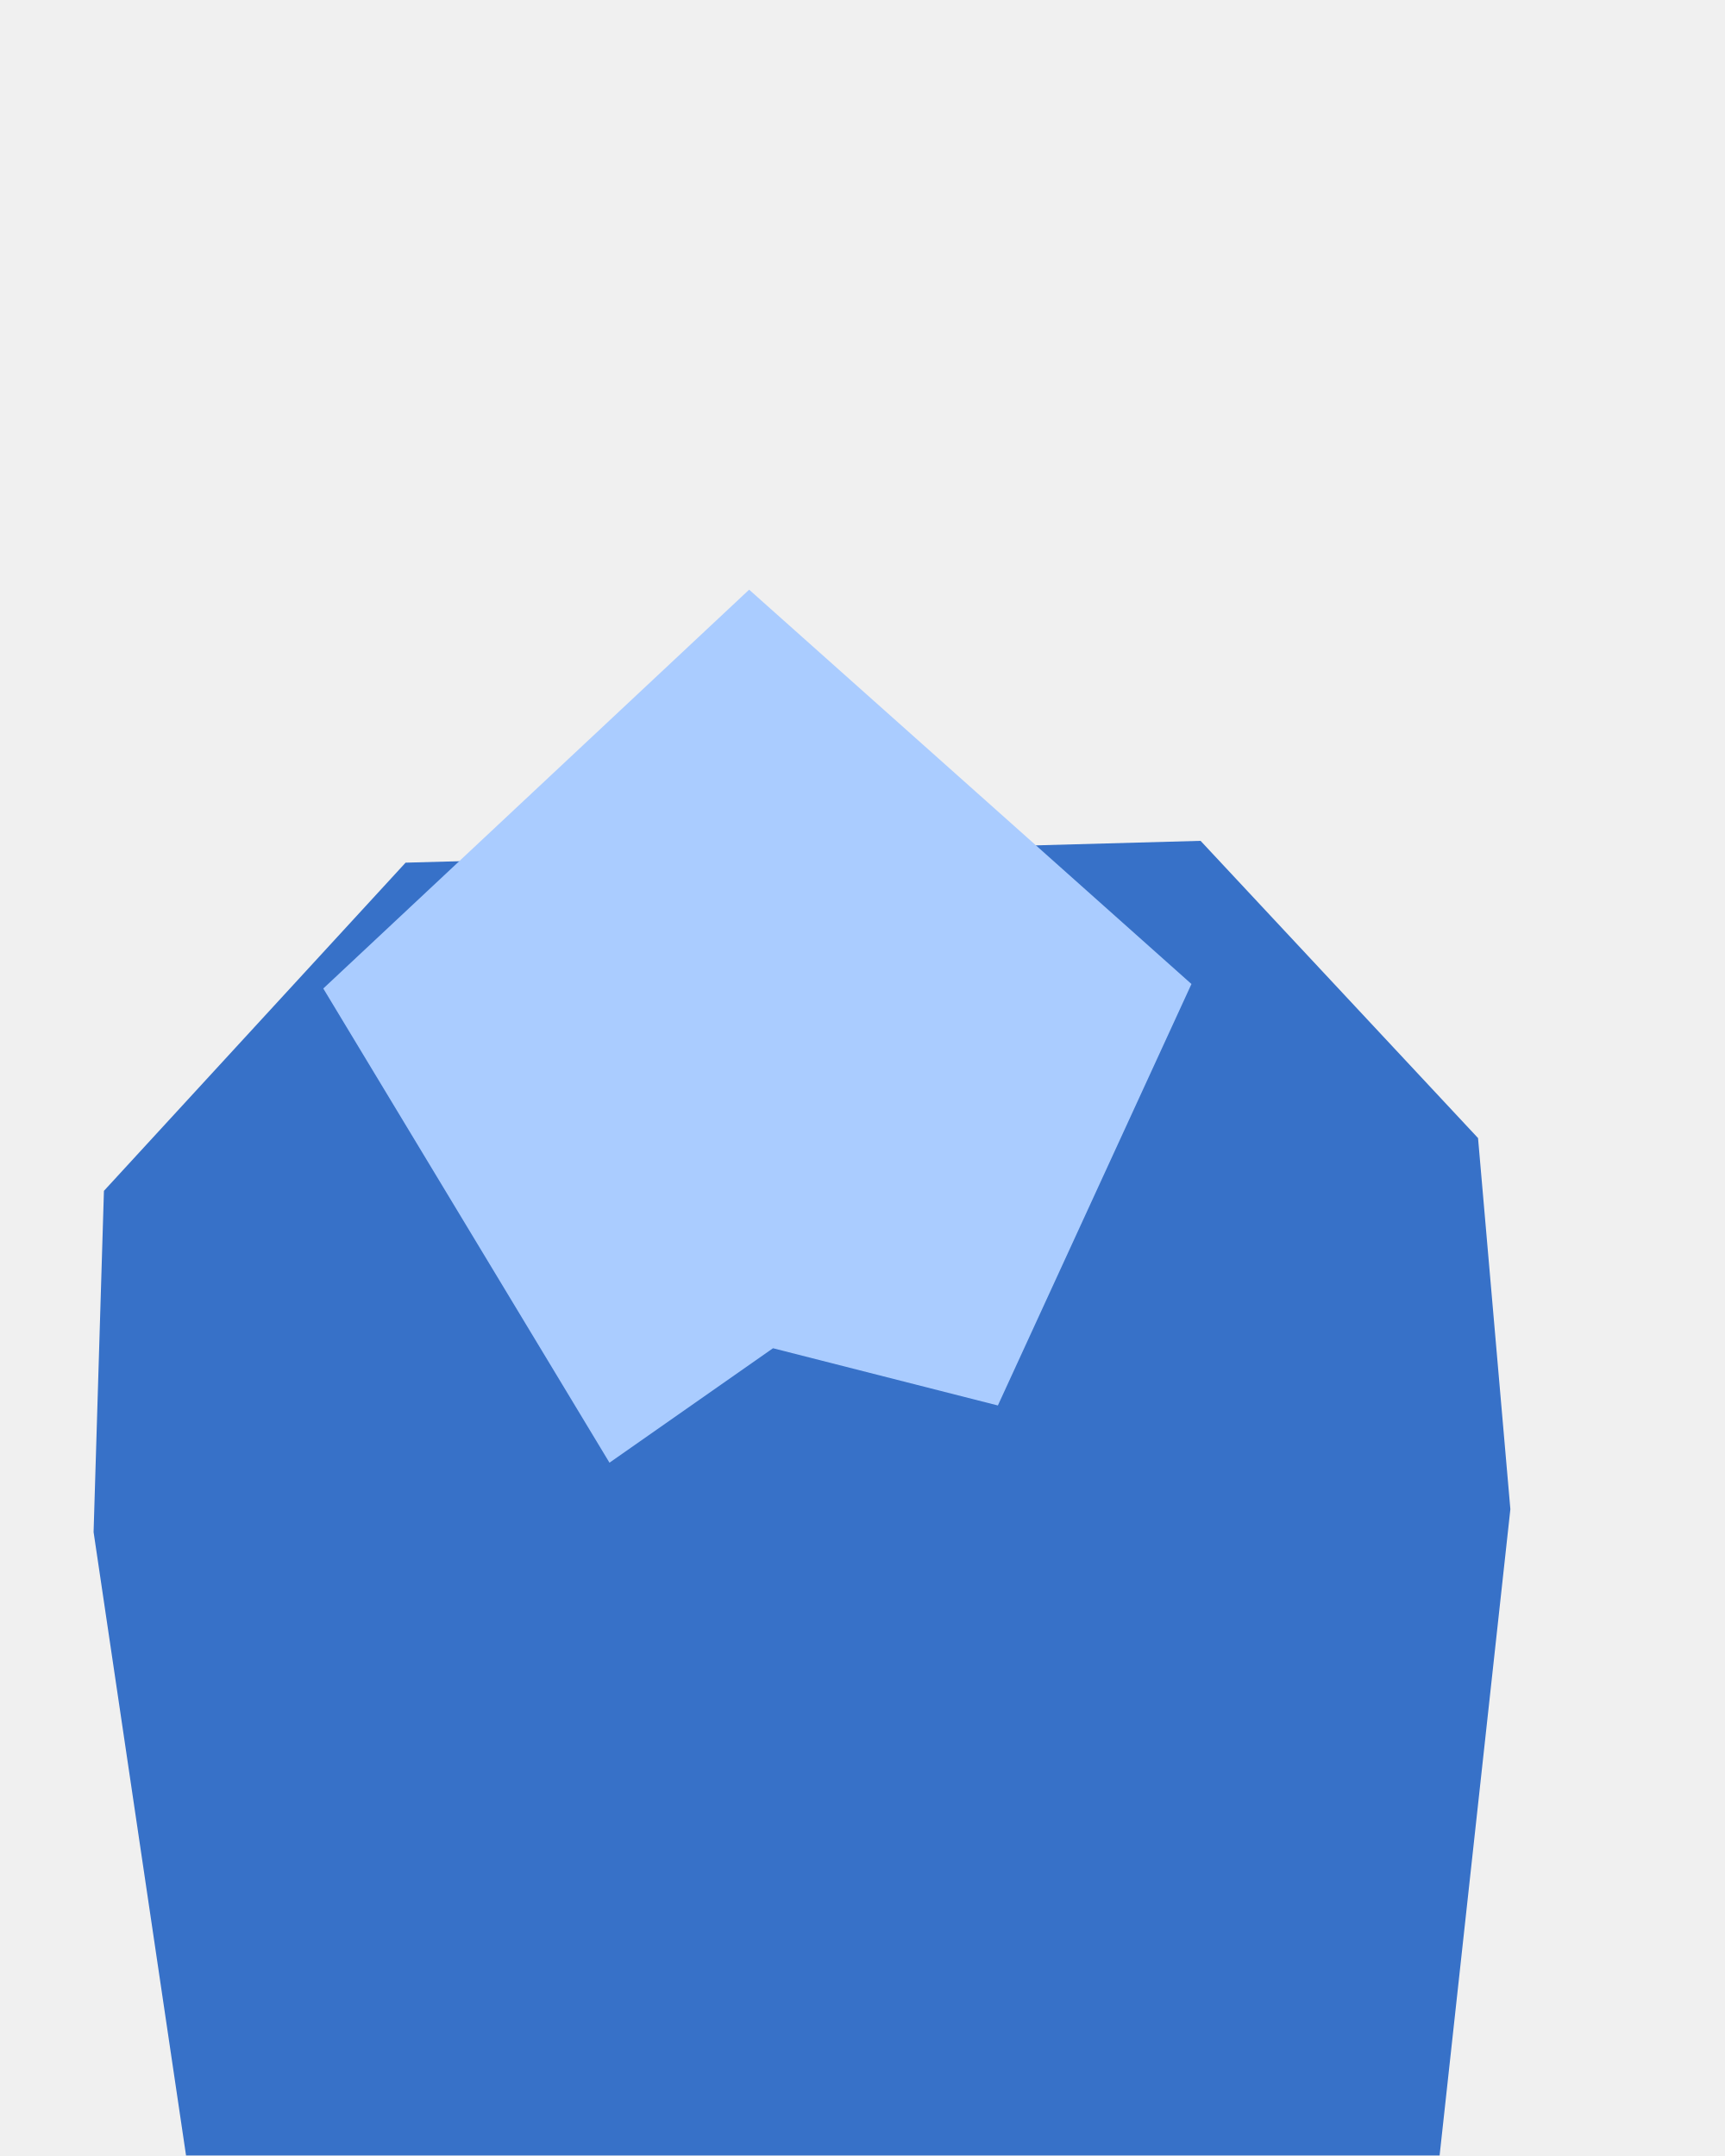
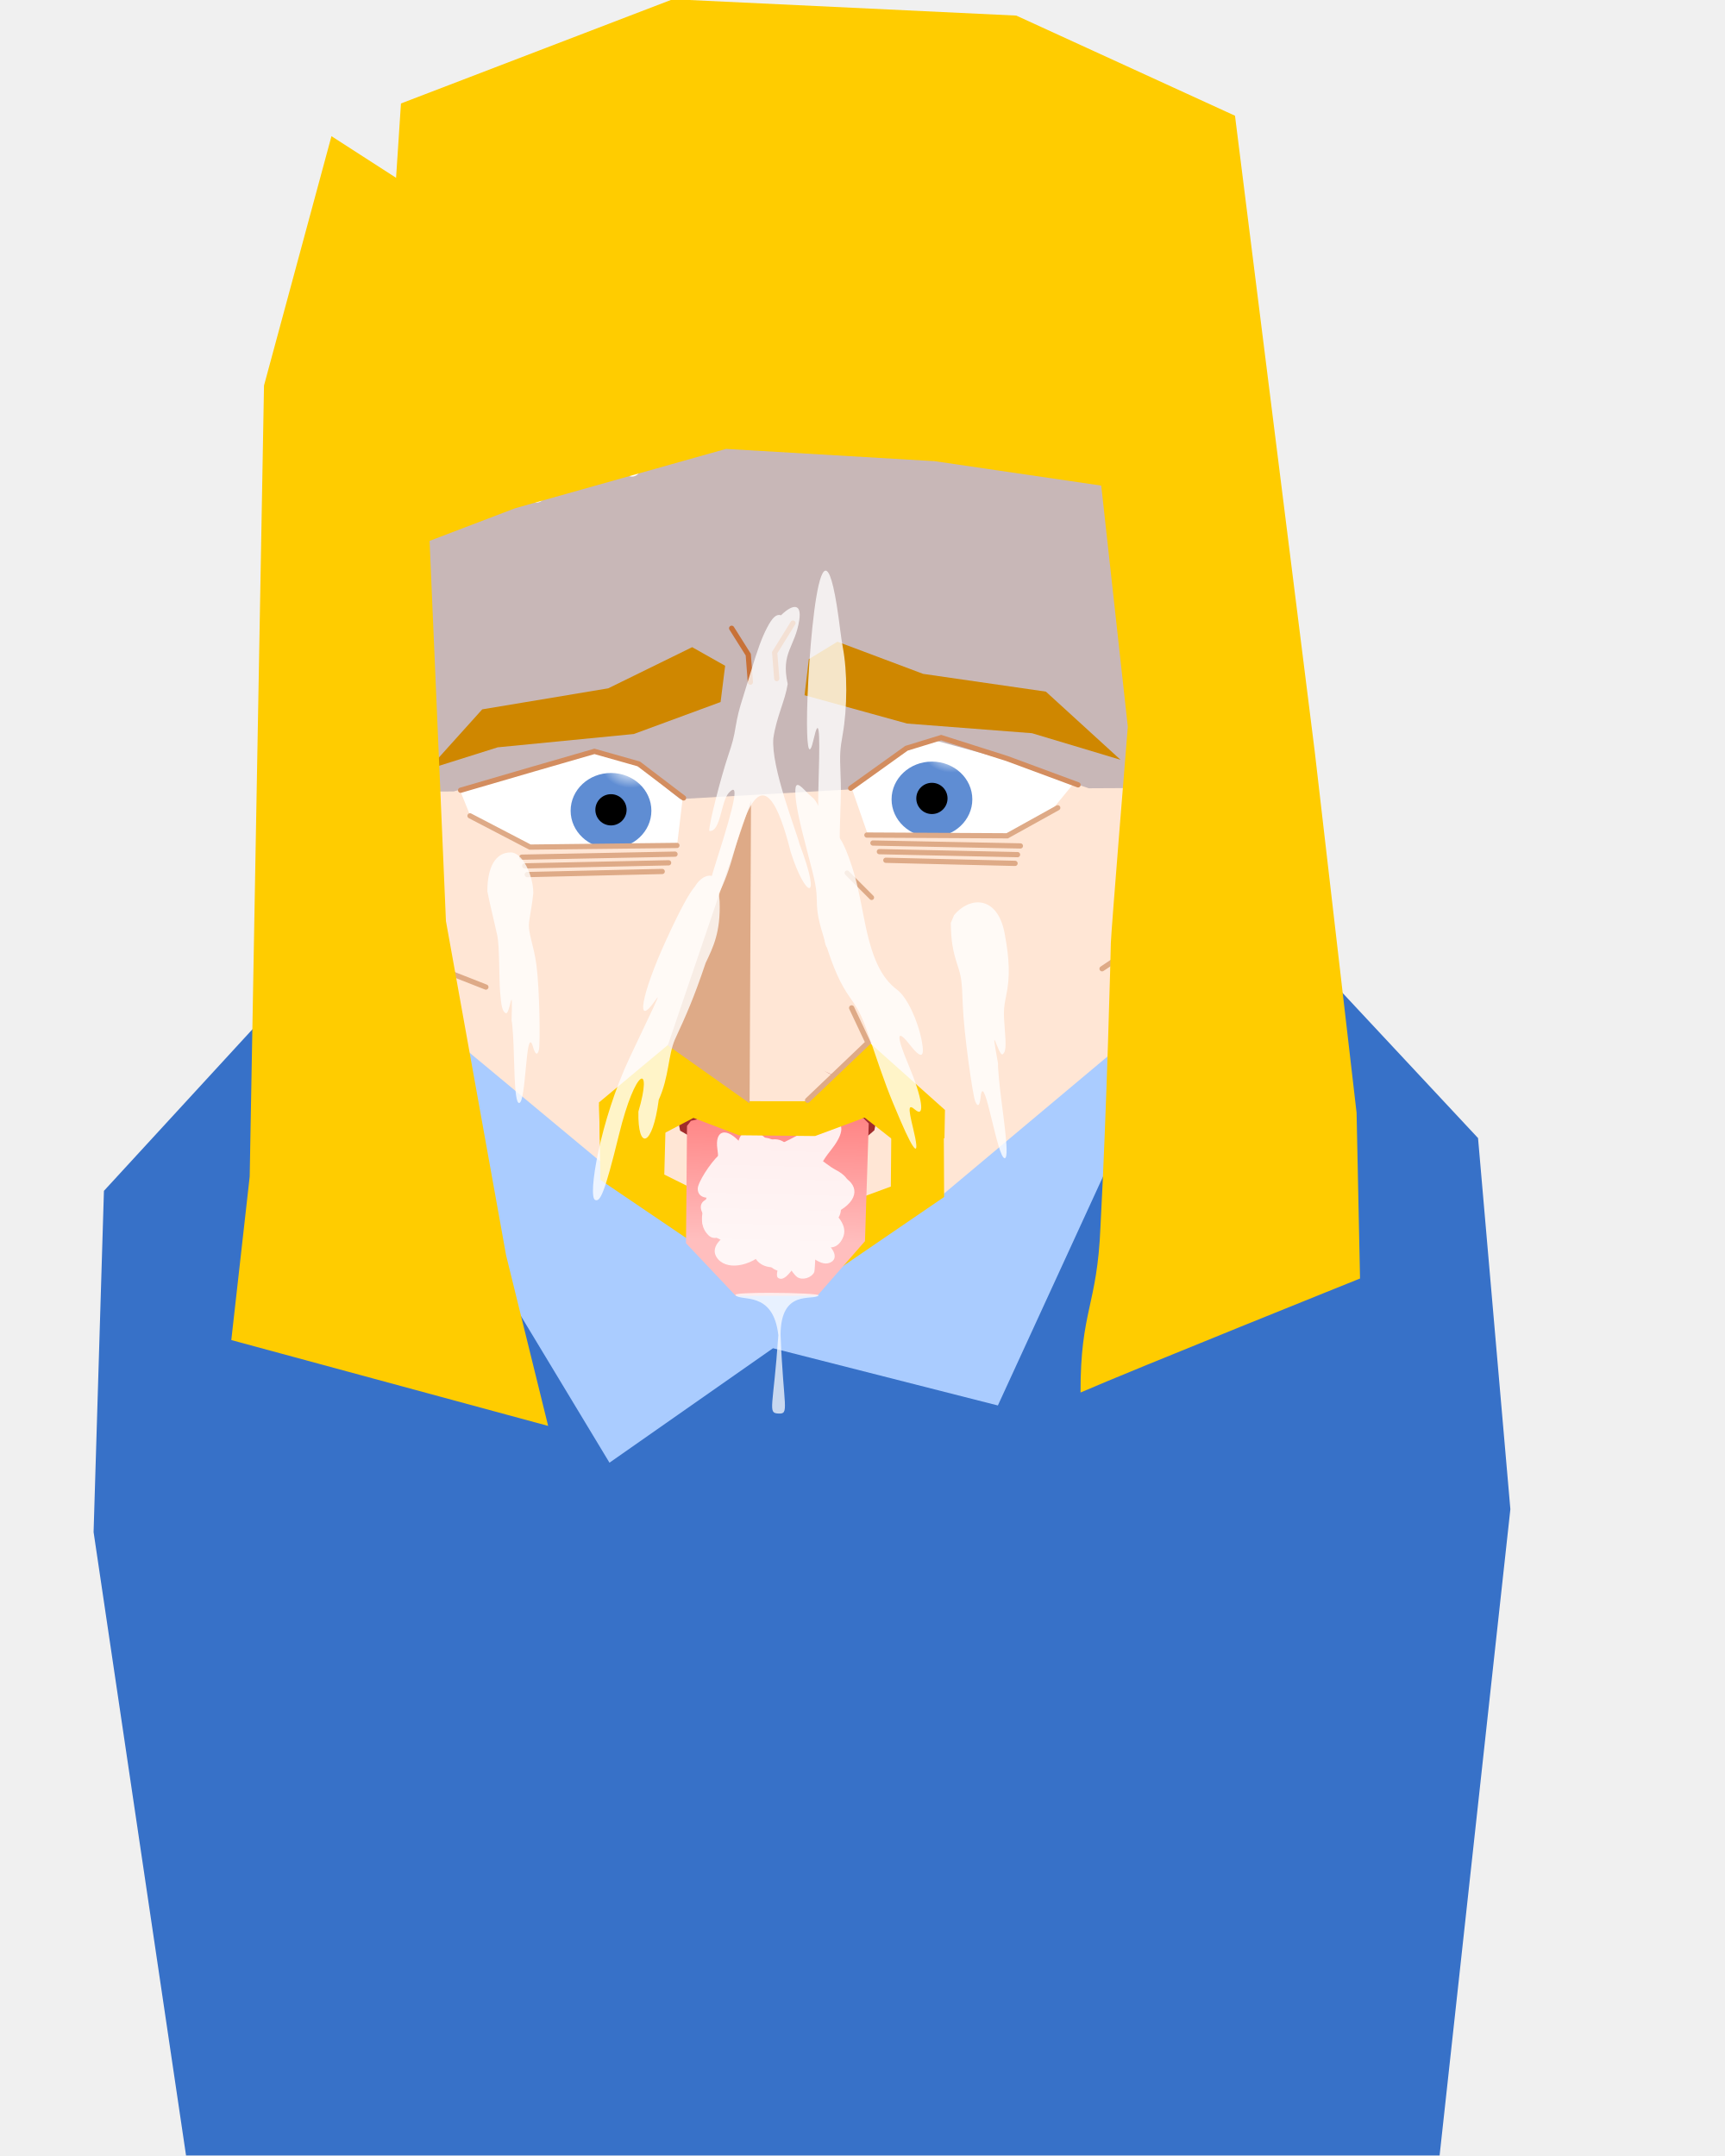
<svg xmlns="http://www.w3.org/2000/svg" width="988" height="1235" viewBox="0 0 988 1235" fill="none" version="1.1" id="svg14">
  <path id="rect1" style="display:none;fill:#ff9955" d="M 0,0 H 988 V 1235 H 0 Z" />
  <g id="boydOralEditing 1" clip-path="url(#clip0_0_1)" style="display:inline">
    <g id="g1">
      <path id="rect42" d="M 987.679,0 H 0 v 1234.71 h 987.679 z" fill="#93ac93" style="display:none" />
      <g id="body" style="display:inline">
        <path id="path4" d="M 166.022,1635.728 53.601,877.598 59.529,682.143 232.302,494.153 687.635,481.649 846.552,651.91 865.069,864.503 779.698,1644.244 Z" fill="#3771c8" style="display:inline;stroke-width:0.954" />
      </g>
      <path id="path73" d="M 185.164,566.234 349.079,837.865 442.745,772.299 571.536,805.082 682.411,563.665 429.074,337.781 Z" fill="#aaccff" />
    </g>
-     <g id="mouthGroup" style="display:none">
+     <g id="mouthGroup" style="display:inline">
      <path id="faceBack" d="m 228.077,569.013 147.838,122.989 c 0,0 138.546,13.689 155.051,-0.152 l 137.837,-115.587 36.433,-117.585 -268.47,41.617 -218.294,-22.55 z" fill="#ffe6d5" />
      <path id="lip" d="m 425.986,667.568 13.37,3.068 h 12.763 l 16.409,-4.091" stroke="#deaa87" stroke-width="2.02" stroke-linecap="round" />
      <path id="beardChin" d="m 343.869,675.863 86.572,58.673 42.569,-2.577 67.74,-46.304 -0.381,-77.457 -29.539,1.259 -0.602,70.229 -37.429,13.742 -17.385,-7.948 -15.435,0.036 -17.92,7.983 -41.578,-20.687 1.825,-69.432 -39.471,5.548 z" fill="#ffcc00" />
      <path id="mouth" d="m 381.953,608.795 12.645,-11.839 c 46.817,-42.606 68.952,-31.411 102.992,1.372 l 9.938,15.894 -6.741,33.235 -4.178,3.611 -23.641,-1.35 -55.853,-0.467 -21.99,1.631 -5.582,-3.214 z" fill="#a02c2c" />
      <g id="tongueGroup">
        <path id="tongue" d="m 422.562,635.582 -26.852,6.477 -2.22,2.892 -0.586,67.167 28.479,30.139 h 46.703 l 27.338,-31.298 2.148,-67.411 -2.876,-2.879 -28.076,-4.781 z" fill="url(#paint0_linear_0_1)" />
        <path id="tongueDrool" opacity="0.726" d="m 440.636,740.563 c -10.613,-10e-4 -20.029,0.36 -19.474,1.215 2.638,4.076 21.767,-3.106 24.625,23.084 -2.864,41.663 -6.273,44.478 -0.043,44.838 6.639,0.383 3.001,-3.114 1.332,-45.09 0.092,-26.429 18.227,-19.345 21.804,-22.525 1.032,-0.917 -14.597,-1.519 -28.244,-1.522 z" fill="#ffffff" />
        <g id="layer7" opacity="0.853">
          <path id="tongueCum5" d="m 476.494,654.304 c 0.103,1.231 -0.779,2.46 -3.156,4.393 -5.558,4.522 -4.271,7.718 4.917,12.203 10.96,5.351 10.625,10.541 -0.886,13.713 -8.263,2.277 -10.148,5.111 -8.207,12.331 1.87,6.964 1.481,10.03 -1.737,13.692 -7.358,8.372 -18.333,5.677 -18.771,-4.613 -0.092,-2.139 -0.379,-1.933 -3.92,2.831 -1.559,2.095 -3.445,4.596 -4.191,5.557 -8.028,10.331 -23.082,13.907 -29.211,6.939 -4.024,-4.574 -1.884,-9.849 6,-14.788 11.115,-6.964 10.73,-10.839 -0.981,-9.876 -9.059,0.745 -10.33,-2.288 -3.802,-9.08 3.288,-3.421 4.445,-6.444 4.174,-10.903 -0.483,-7.981 1.19,-12.777 6.158,-17.658 8.269,-8.123 16.486,-9.628 22.479,-4.119 5.317,4.889 7.88,4.889 17.576,0.005 8.53,-4.298 13.232,-4.516 13.558,-0.627 z" fill="#ffffff" />
          <path id="tongueCum4" d="m 399.63,680.923 c -0.028,-3.439 7.034,-14.628 12.218,-19.358 6.046,-5.515 11.125,-7.382 20.526,-7.541 1.824,-0.031 4.837,-0.386 6.695,-0.791 6.575,-1.429 8.874,-0.659 14.959,5.015 4.531,4.225 5.89,4.872 10.429,4.963 3.745,0.075 5.452,0.73 8.836,3.391 1.491,1.172 3.925,2.764 5.413,3.537 10.131,5.273 9.713,12.123 -1.023,16.749 -5.994,2.584 -6.578,3.407 -5.107,7.182 1.137,2.923 1.055,3.785 -0.72,7.553 -2.376,5.045 -2.063,6.39 2.62,11.279 4.525,4.723 4.798,8.848 0.692,10.448 -2.888,1.125 -6.133,-0.021 -11.432,-4.035 -5.649,-4.279 -7.164,-3.968 -8.061,1.656 -0.859,5.395 -2.417,5.934 -14.198,4.912 -6.794,-0.59 -10.958,-5.582 -10.496,-12.587 0.321,-4.888 -0.111,-6.007 -3.612,-9.348 -4.551,-4.342 -4.88,-6.002 -2.407,-12.13 3.533,-8.749 0.307,-10.888 -10.871,-7.21 -9.046,2.977 -14.417,1.607 -14.461,-3.685 z" fill="#ffffff" />
          <path id="tongueCum3" d="m 467.461,648.471 c 5.861,2.64 6.145,10.167 0.712,19.017 -6.172,10.052 -4.966,14.907 5.917,23.843 8.995,7.386 11.444,13.221 7.987,19.025 -2.785,4.676 -7.035,5.443 -13.016,2.347 -6.224,-3.221 -9.306,-1.45 -12.562,7.221 -2.245,5.974 -4.725,8.288 -8.821,8.23 -4.975,-0.071 -8.433,-3.592 -13.323,-13.561 -5.572,-11.358 -11.008,-13.757 -18.667,-8.24 -5.172,3.725 -8.193,3.704 -11.087,-0.075 -3.913,-5.111 -3.366,-12.247 1.917,-25.049 4.759,-11.532 5.472,-15.322 4.356,-23.137 -1.45,-10.133 4.291,-12.523 11.858,-4.94 7.341,7.357 16.133,6.829 32.437,-1.949 6.74,-3.627 9.124,-4.158 12.292,-2.732 z" fill="#ffffff" />
          <path id="tongueCum2" d="m 478.703,641.988 c 5.114,2.344 4.028,8.324 -3.134,17.273 -8.077,10.093 -8.617,15.555 -2.049,20.729 6.623,5.215 7.893,6.949 8.135,11.106 0.327,5.606 -2.176,8.973 -9.241,12.432 -4.852,2.377 -4.872,2.433 -5.327,14.568 -0.212,5.706 -0.509,10.136 -0.706,10.56 -1.564,3.383 -6.921,4.922 -9.856,2.832 -1.198,-0.854 -3.139,-3.372 -5.774,-7.493 -4.708,-7.364 -10.105,-8.888 -16.467,-4.651 -7.388,4.921 -11.561,2.525 -11.578,-6.647 -0.014,-6.994 -0.827,-8.262 -6.215,-9.691 -6.659,-1.765 -9.448,-3.021 -11.861,-5.339 -4.655,-4.472 -4.246,-9.454 0.899,-10.962 0.811,-0.237 4.189,-0.803 7.509,-1.255 6.637,-0.907 8.221,-1.341 9.37,-2.568 1.795,-1.917 0.656,-3.997 -3.336,-6.092 -9.029,-4.739 -8.311,-10.004 2.019,-14.793 3.577,-1.658 4.423,-2.198 7.374,-4.705 4.848,-4.117 5.832,-4.331 12.179,-2.64 8.586,2.287 12.803,1.06 21.37,-6.215 7.886,-6.698 12.369,-8.43 16.689,-6.449 z" fill="#ffffff" />
          <path id="tongueCum1" d="m 467.745,652.924 c 2.04,1.714 2.78,3.982 2.774,8.51 -0.011,6.39 1.595,8.498 8.164,10.724 12.955,4.388 14.336,13.751 3.072,20.827 -5.576,3.503 -6.324,4.882 -6.624,12.193 -0.414,10.128 -4.962,15.583 -10.059,12.064 -2.264,-1.563 -4.272,0.031 -9.428,7.479 -4.173,6.03 -6.792,8.295 -8.938,7.734 -1.976,-0.517 -2.129,-1.501 -1.029,-6.692 1.223,-5.779 0.921,-9.376 -1.004,-11.961 -1.923,-2.581 -4.36,-1.91 -7.886,2.171 -5.926,6.855 -10.21,6.801 -16.933,-0.216 -3.301,-3.447 -5.095,-4.748 -9.03,-6.553 -9.46,-4.339 -11.05,-10.397 -4.661,-17.757 4.701,-5.416 5.163,-6.764 4.376,-12.777 -0.995,-7.609 0.735,-10.244 7.096,-10.813 4.677,-0.417 5.443,-1.493 4.876,-6.842 -1.332,-12.581 6.431,-17.413 15.369,-9.567 4.803,4.217 5.2,4.519 6.813,5.173 2.596,1.054 4.296,0.645 9.489,-2.278 7.019,-3.951 10.155,-4.279 13.563,-1.419 z" fill="#ffffff" />
        </g>
      </g>
    </g>
-     <g id="layer8" style="display:none">
+     <g id="layer8" style="display:inline">
      <path id="rect33" d="M 689.638,399.874 H 182.965 v 125.013 h 506.673 z" fill="#e9c6af" />
      <g id="g70">
        <path id="path16" d="m 397.283,490.476 3.777,-35.467 c -21.817,-17.968 -30.07,-26.931 -56.712,-33.841 l -46.324,4.581 -53.714,27.143 7.082,19.586 39.188,23.874 z" fill="#ffffff" />
        <path id="ellipse17" d="m 349.957,486.034 c 12.771,0 23.124,-9.684 23.124,-21.631 0,-11.946 -10.353,-21.63 -23.124,-21.63 -12.77,0 -23.123,9.684 -23.123,21.63 0,11.947 10.353,21.631 23.123,21.631 z" fill="#5f8dd3" />
        <path id="path19" d="m 349.939,472.82 c 4.941,0 8.946,-4.005 8.946,-8.946 0,-4.941 -4.005,-8.946 -8.946,-8.946 -4.941,0 -8.946,4.005 -8.946,8.946 0,4.941 4.005,8.946 8.946,8.946 z" fill="#000000" />
        <path id="eyeShineLeft" d="m 361.492,451.352 c 9.052,0 16.391,-5.307 16.391,-11.854 0,-6.547 -7.339,-11.855 -16.391,-11.855 -9.053,0 -16.392,5.308 -16.392,11.855 0,6.547 7.339,11.854 16.392,11.854 z" fill="url(#paint1_radial_0_1)" />
      </g>
      <g id="g11">
        <path id="path15" d="m 490.099,485.057 -10.473,-35.906 34.686,-28.894 20.953,-8.572 40.583,13.269 58.912,21.075 -15.055,21.856 -32.074,18.733 z" fill="#ffffff" />
        <path id="ellipse26" d="m 533.777,479.513 c 12.77,0 23.123,-9.685 23.123,-21.631 0,-11.946 -10.353,-21.631 -23.123,-21.631 -12.771,0 -23.124,9.685 -23.124,21.631 0,11.946 10.353,21.631 23.124,21.631 z" fill="#5f8dd3" />
        <path id="circle26" d="m 533.758,466.299 c 4.941,0 8.947,-4.006 8.947,-8.947 0,-4.94 -4.006,-8.946 -8.947,-8.946 -4.94,0 -8.946,4.006 -8.946,8.946 0,4.941 4.006,8.947 8.946,8.947 z" fill="#000000" />
        <path id="eyeShineRight" d="m 545.311,442.571 c 9.053,0 16.391,-5.307 16.391,-11.855 0,-6.547 -7.338,-11.854 -16.391,-11.854 -9.053,0 -16.392,5.307 -16.392,11.854 0,6.548 7.339,11.855 16.392,11.855 z" fill="url(#paint2_radial_0_1)" />
      </g>
      <g id="faceGroup">
        <path id="faceOpen" d="M 443.916,6.581 212.058,133.563 l -29.789,143.844 33.278,280.464 120.144,74.777 60.598,2.179 36.625,4.283 32.138,-0.434 35.019,-10.422 -28.27,-14.937 75.783,37.898 L 728.427,539.398 714.377,363.681 703.84,79.171 Z m 93.666,416.812 36.295,9.952 41.097,15.392 -13.465,16.393 -28.684,14.049 -57.866,-0.579 -17.77,-0.177 -9.367,-26.93 31.021,-21.67 z m -196.198,6.557 c 11.761,2.72 19.435,5.848 26.597,10.076 7.063,4.17 13.629,9.411 23.126,16.387 l -3.31,27.734 -18.538,0.191 -65.908,0.678 -34.358,-18.668 -6.209,-15.317 48.728,-13.069 z" fill="#ffe6d5" />
      </g>
      <g id="crease">
        <path d="m 485.148,500.05 14.074,14.074 z" fill="#502d16" id="path1" />
        <path d="m 485.148,500.05 14.074,14.074" stroke="#deaa87" stroke-width="2.835" stroke-linecap="round" id="path2" />
      </g>
      <path id="path6" d="m 385.581,596.048 -42.532,35.459 0.526,21.347 35.257,-2.875 18.344,-9.618 26.046,9.949 43.615,0.435 28.398,-10.545 19.672,15.416 26.034,-3.63 0.296,-16.181 -44.35,-39.603 -35.204,34.611 -33.183,-0.031 z" fill="#ffcc00" />
      <path id="path3" d="m 430.15,458.753 -0.81,173.258 -46.851,-33.195 z" fill="#deaa87" />
      <path id="path5" d="m 462.549,630.244 34.598,-33.001 -9.367,-19.904" stroke="#deaa87" stroke-width="3" stroke-linecap="round" />
      <g id="bottomLineLeftGroup">
        <path id="bottomLineLeftOpen" d="m 269.204,467.329 34.368,17.905 84.145,-0.958" stroke="#deaa87" stroke-width="3" stroke-linecap="round" />
      </g>
      <g id="bottomLineRightGroup">
        <path id="bottomLineRightOpen" d="m 496.52,478.339 80.373,0.426 28.928,-16.048" stroke="#deaa87" stroke-width="3" stroke-linecap="round" />
      </g>
      <g id="eyelinesRightGroup">
        <path id="eyelinesRightOpen" d="m 499.976,482.905 84.446,1.656 m -80.749,3.281 79.122,1.715 m -75.428,3.223 74.01,1.775" stroke="#deaa87" stroke-width="3" stroke-linecap="round" />
      </g>
      <g id="eyelinesLeftGroup">
        <path id="eyelinesLeftOpen" d="m 386.616,489.273 -87.741,1.732 m 84.074,3.229 -82.416,1.757 m 78.753,3.203 -77.305,1.786" stroke="#deaa87" stroke-width="3" stroke-linecap="round" />
      </g>
      <g id="faceShadowGroup">
        <path id="faceShadowOpen" d="m 217.672,245.987 -10.135,207.637 52.344,-0.262 41.785,-11.819 38.063,-10.765 c 10.251,2.371 18.081,3.955 24.588,7.479 6.528,3.535 17.939,13.982 25.275,19.453 l 96.707,-5.483 30.889,-21.576 18.738,-6.429 36.295,9.951 51.404,17.369 51.873,-0.26 34.153,-202.189 z" fill="#c8b7b7" style="fill:#c8b7b7;fill-opacity:1" />
      </g>
      <g id="browsGroup">
        <path id="path20" d="m 419.066,359.887 9.501,15.092 1.209,15.77" stroke="#c87137" stroke-width="3" stroke-linecap="round" />
        <path id="path21" d="m 454.177,356.916 -10.483,16.92 1.194,14.877" stroke="#c87137" stroke-width="3" stroke-linecap="round" />
        <path id="browLeftOpen" d="m 396.436,370.711 18.893,10.662 -2.612,20.77 -49.726,18.317 -77.917,7.623 -39.711,12.51 30.835,-34.258 72.158,-12.043 z" fill="#cf8700" />
        <path id="browRightOpen" d="m 479.644,367.571 -16.39,10 -2.443,20.673 58.72,16.224 71.514,5.525 50.768,15.238 -42.791,-39.057 -70.313,-10.173 z" fill="#cf8700" />
      </g>
      <g id="topLineRightGroup">
        <path id="topLineRightOpen" d="m 487.237,451.493 31.924,-22.864 19.885,-6.114 37.758,12.001 40.654,15.05" stroke="#d38d5f" stroke-width="3" stroke-linecap="round" />
      </g>
      <g id="topLineLeftGroup">
        <path id="topLineLeftOpen" d="m 391.501,457.088 -25.617,-19.494 -25.409,-7.193 -35.615,10.295 -41.037,11.966" stroke="#d38d5f" stroke-width="3" stroke-linecap="round" />
      </g>
      <path id="path23" d="m 659.346,516.021 -8.279,25.665 -19.869,13.246" stroke="#deaa87" stroke-width="3" stroke-linecap="round" />
      <g id="sweatGroup">
        <path id="sweat1" d="m 421.124,210.155 c -0.578,30.383 -6.714,38.234 -3.517,43.439 1.569,2.556 4.566,2.219 6.047,0.505 4.452,-5.153 -3.614,-12.895 -2.53,-43.944 z" fill="#ffffff" stroke="#ffffff" stroke-width="2" stroke-linecap="round" />
        <path id="sweat2" d="m 279.967,246.996 c -0.577,30.383 -6.713,38.234 -3.516,43.44 1.569,2.555 4.566,2.218 6.047,0.504 4.452,-5.153 -3.615,-12.895 -2.531,-43.944 z" fill="#ffffff" stroke="#ffffff" stroke-width="2" stroke-linecap="round" />
        <path id="sweat3" d="m 254.716,259.001 c -0.577,30.382 -6.713,38.234 -3.516,43.439 1.569,2.556 4.566,2.219 6.047,0.505 4.452,-5.153 -3.615,-12.895 -2.531,-43.944 z" fill="#ffffff" stroke="#ffffff" stroke-width="2" stroke-linecap="round" />
        <path id="sweat5" d="m 307.702,241.615 c -0.578,30.383 -6.714,38.234 -3.517,43.439 1.569,2.556 4.566,2.219 6.047,0.505 4.452,-5.153 -3.614,-12.895 -2.53,-43.944 z" fill="#ffffff" stroke="#ffffff" stroke-width="2" stroke-linecap="round" />
        <path id="sweat6" d="m 362.343,226.713 c -0.578,30.382 -6.714,38.234 -3.517,43.439 1.57,2.556 4.567,2.219 6.047,0.505 4.453,-5.153 -3.614,-12.895 -2.53,-43.944 z" fill="#ffffff" stroke="#ffffff" stroke-width="2" stroke-linecap="round" />
        <path id="sweat7" d="m 334.194,233.336 c -0.577,30.383 -6.713,38.234 -3.516,43.44 1.569,2.555 4.566,2.218 6.047,0.504 4.452,-5.153 -3.615,-12.895 -2.531,-43.944 z" fill="#ffffff" stroke="#ffffff" stroke-width="2" stroke-linecap="round" />
        <path id="path7" d="m 390.491,215.122 c -0.577,30.383 -6.713,38.234 -3.516,43.44 1.569,2.555 4.566,2.218 6.047,0.504 4.452,-5.153 -3.615,-12.895 -2.531,-43.944 z" fill="#ffffff" stroke="#ffffff" stroke-width="2" stroke-linecap="round" />
        <path id="sweat8" d="m 449.272,212.638 c -0.578,30.383 -6.714,38.234 -3.517,43.44 1.57,2.556 4.567,2.219 6.048,0.504 4.452,-5.152 -3.615,-12.895 -2.531,-43.944 z" fill="#ffffff" stroke="#ffffff" stroke-width="2" stroke-linecap="round" />
        <path id="sweat9" d="m 477.421,213.466 c -0.578,30.383 -6.714,38.234 -3.517,43.44 1.569,2.555 4.566,2.218 6.047,0.504 4.452,-5.152 -3.614,-12.895 -2.53,-43.944 z" fill="#ffffff" stroke="#ffffff" stroke-width="2" stroke-linecap="round" />
        <path id="sweat10" d="m 507.225,215.95 c -0.578,30.383 -6.714,38.234 -3.517,43.44 1.57,2.555 4.566,2.218 6.047,0.504 4.452,-5.153 -3.614,-12.895 -2.53,-43.944 z" fill="#ffffff" stroke="#ffffff" stroke-width="2" stroke-linecap="round" />
        <path id="sweat11" d="m 535.373,217.606 c -0.577,30.383 -6.713,38.234 -3.516,43.44 1.569,2.555 4.566,2.218 6.047,0.504 4.452,-5.153 -3.615,-12.895 -2.531,-43.944 z" fill="#ffffff" stroke="#ffffff" stroke-width="2" stroke-linecap="round" />
        <path id="sweat12" d="m 565.178,220.917 c -0.578,30.383 -6.714,38.234 -3.517,43.44 1.569,2.556 4.566,2.218 6.047,0.504 4.452,-5.152 -3.614,-12.895 -2.53,-43.944 z" fill="#ffffff" stroke="#ffffff" stroke-width="2" stroke-linecap="round" />
        <path id="path10" d="m 594.154,225.057 c -0.578,30.383 -6.714,38.234 -3.517,43.44 1.57,2.555 4.567,2.218 6.048,0.504 4.452,-5.153 -3.615,-12.895 -2.531,-43.944 z" fill="#ffffff" stroke="#ffffff" stroke-width="2" stroke-linecap="round" />
        <path id="sweat13" d="m 619.819,228.368 c -0.578,30.383 -6.714,38.234 -3.517,43.44 1.57,2.556 4.566,2.219 6.047,0.505 4.452,-5.153 -3.614,-12.896 -2.53,-43.945 z" fill="#ffffff" stroke="#ffffff" stroke-width="2" stroke-linecap="round" />
      </g>
      <path id="path24" d="m 246.001,540.574 9.106,15.73 23.182,9.107" stroke="#deaa87" stroke-width="3" stroke-linecap="round" />
      <path id="path8" d="m 295.895,290.812 -49.848,19.011 9.366,217.774 34.46,191.48 24.082,97.713 -181.478,-49.175 10.537,-93.666 8.196,-453.108 38.637,-142.84 52.687,33.953 z" fill="#ffcc00" />
      <path id="path9" d="m 295.221,291.09 120.595,-33.954 119.424,7.025 95.498,13.991 15.221,138.158 c 0,0 -9.722,119.281 -9.722,123.965 0,2.611 -2.424,97.415 -5.939,162.382 -1.859,45.511 -11.505,47.773 -11.42,95.003 29.475,-12.793 160.082,-65.299 160.082,-65.299 L 776.989,637.435 753.013,430.418 707.351,66.292 582.073,8.922 385.375,-0.445 229.655,59.267 224.896,131.549 Z" fill="#ffcc00" />
      <g id="layer6" opacity="0.782">
        <path id="faceCum6" d="m 546.46,524.173 c 8.866,-10.695 24.848,-11.493 28.967,10.548 2.854,15.269 3.091,24.97 0.869,35.609 -1.493,7.15 -1.594,9.621 -0.788,19.287 0.82,9.815 0.555,12.959 -1.204,14.295 -2.353,1.789 -7.789,-22.658 -2.671,5.27 -0.071,1.619 0.021,3.095 0.576,9.276 1.311,14.587 6.485,44.545 3.308,44.972 -4.254,0.571 -11.518,-48.915 -13.703,-36.329 -0.523,6.275 -1.728,7.627 -3.284,3.683 -1.465,-3.714 -6.533,-39.236 -7.104,-55.227 -0.49,-13.743 -0.76,-15.769 -3.039,-22.745 -2.794,-8.553 -3.637,-13.883 -3.817,-24.134" fill="#ffffff" />
        <path id="faceCum5" d="m 455.54,454.441 c 0.185,6.069 2.158,15.658 6.943,33.755 4.641,17.548 5.219,20.578 5.348,28.027 0.119,6.863 1.072,11.575 4.636,22.936 4.991,15.909 8.758,24.327 14.542,32.504 5.388,7.618 7.171,11.457 12.177,26.219 7.729,22.794 9.787,28.265 16.551,43.998 8.475,19.712 11.402,21.47 7.229,4.345 -2.9,-11.901 -2.683,-13.898 1.152,-10.579 5.931,5.13 4.152,-6.877 -3.822,-25.799 -7.105,-16.861 -6.829,-21.086 0.747,-11.448 6.6,8.396 8.767,7.734 6.907,-2.107 -2.277,-12.052 -8.576,-25.196 -14.028,-29.271 -9.332,-6.977 -14.66,-18.412 -18.988,-40.755 -3.568,-18.421 -4.878,-23.843 -7.853,-32.501 -3.506,-10.207 -6.242,-15.113 -9.215,-16.529 -2.147,-1.023 -2.944,-2.263 -6.405,-9.971 -2.987,-6.653 -4.615,-9.37 -6.406,-10.691 -0.68,-0.505 -2.585,-2.318 -4.234,-4.033 -4.187,-4.355 -5.459,-3.899 -5.281,1.9 z" fill="#ffffff" />
        <path id="faceCum4" d="m 439.265,359.705 c 3.124,-6.047 5.409,-8.112 8.048,-7.277 7.172,-6.896 11.909,-6.565 10.465,2.797 -2.413,15.645 -10.649,18.41 -6.62,36.592 -1.531,9.811 -6.398,18.643 -8.212,30.98 -1.491,16.52 13.07,52.951 14.948,60.579 13.455,35.401 3.163,30.596 -4.985,4.77 -15.664,-62.486 -26.883,-19.698 -33.411,3.164 -5.685,19.915 -12.006,27.688 -14.612,30.546 -3.192,3.498 -0.654,-9.698 5.652,-29.385 10.795,-33.704 12.763,-44.505 7.013,-38.491 -4.741,4.957 -4.642,22.822 -11.33,22 -0.214,-4.073 6.762,-30.906 10.656,-42.559 2.811,-8.414 3.369,-10.56 4.491,-17.261 0.968,-5.783 2.005,-9.961 4.086,-16.447 0.789,-2.462 2.774,-8.901 4.41,-14.309 4.154,-13.735 6.417,-19.923 9.401,-25.699 z" fill="#ffffff" />
        <path id="faceCum3" d="m 408.322,501.972 c 2.259,0.941 3.648,10.765 3.84,14.314 0.626,17.862 -3.757,26.363 -7.992,35.303 -6.847,20.301 -11.037,29.637 -17.626,43.902 -4.006,9.406 -3.243,21.145 -9.252,34.513 -3.506,27.093 -12.114,29.412 -11.641,6.73 8.319,-28.181 -1.587,-25.722 -11.13,13.242 -8.337,34.035 -10.791,38.581 -13.652,37.392 -4.357,-1.81 2.773,-45.43 19.751,-81.495 1.58,-3.357 5.656,-11.959 9.055,-19.112 7.732,-16.271 8.149,-17.277 5.71,-13.778 -11.726,16.823 -8.125,-3.358 6.158,-34.518 8.834,-19.271 13.505,-27.156 16.455,-30.648 2.861,-4.795 7.088,-7.189 10.324,-5.845 z" fill="#ffffff" />
        <path id="faceCum2" d="m 462.208,414.518 c -0.17,-33.776 8.139,-142.118 19.018,-53.691 0.403,3.28 1.058,7.677 1.456,9.769 2.709,14.258 2.688,34.788 -0.05,50.201 -1.529,8.609 -1.671,11.154 -1.239,22.216 0.334,8.566 0.324,11.154 -0.09,22.678 -0.555,15.426 -0.456,19.4 0.828,33.317 1.241,13.444 1.365,25.73 0.315,31.118 -0.738,3.789 -1.598,0.846 -3.032,-10.366 -1.527,-11.95 -1.918,-10.796 -2.079,6.142 -0.155,16.25 -0.554,18.089 -3.638,16.778 -1.779,-0.757 -2.929,-15.059 -2.899,-36.06 0.021,-14.654 -0.106,-17.932 -1.062,-27.399 -1.242,-12.303 -1.349,-17.215 -0.784,-35.893 0.808,-26.666 -0.06,-32.58 -2.927,-19.935 -2.319,10.233 -3.737,6.935 -3.817,-8.875 z" fill="#ffffff" />
        <path id="faceCum1" d="m 292.504,488.285 c -8.47,0 -13.365,7.934 -13.365,22.286 1.153,6.224 3.769,16.544 5.674,25.311 1.358,6.249 0.962,23.902 1.62,32.339 0.669,8.567 1.384,11.24 3.254,12.156 2.502,1.227 4.067,-20.564 3.319,4.185 0.306,1.385 0.436,2.669 0.82,8.069 0.905,12.744 0.402,39.25 3.486,39.193 4.13,-0.077 3.741,-43.688 7.675,-33.135 1.423,5.337 2.767,6.341 3.665,2.735 0.845,-3.396 0.425,-34.683 -1.391,-48.538 -1.561,-11.907 -5.074,-18.568 -4.196,-24.917 0.864,-6.25 1.739,-9.78 2.383,-16.377 -0.002,-10.4 -6.395,-23.429 -12.944,-23.307 z" fill="#ffffff" />
      </g>
    </g>
  </g>
  <defs id="defs14">
    <linearGradient id="paint0_linear_0_1" x1="460.958" y1="711.303" x2="463.77" y2="599.537" gradientUnits="userSpaceOnUse">
      <stop stop-color="#FFBEBE" id="stop9" />
      <stop offset="1" stop-color="#FF6464" id="stop10" />
    </linearGradient>
    <radialGradient id="paint1_radial_0_1" cx="0" cy="0" r="1" gradientUnits="userSpaceOnUse" gradientTransform="translate(361.492 439.498) scale(16.3915 11.8546)">
      <stop stop-color="white" id="stop11" />
      <stop offset="1" stop-color="white" stop-opacity="0" id="stop12" />
    </radialGradient>
    <radialGradient id="paint2_radial_0_1" cx="0" cy="0" r="1" gradientUnits="userSpaceOnUse" gradientTransform="translate(545.311 430.716) scale(16.3915 11.8546)">
      <stop stop-color="white" id="stop13" />
      <stop offset="1" stop-color="white" stop-opacity="0" id="stop14" />
    </radialGradient>
    <clipPath id="clip0_0_1">
      <rect width="987.679" height="1234.71" fill="white" id="rect14" />
    </clipPath>
  </defs>
  <path style="display:none;fill:#ffffff;stroke-width:2.902;stroke-linecap:round;stroke-linejoin:round" d="m 237.375,328.84 149.352,-53.355 82.537,23.955 96.948,-11.978 83.847,32.666 37.091,79.963 -168.101,240.166 -145.422,13.066 -172.256,-250.218 z" id="cloth" />
  <path style="display:none;fill:#c8b7b7;fill-opacity:0.559;stroke:none;stroke-width:2.646;stroke-linecap:round;stroke-linejoin:round" d="m 448.111,461.2 15.014,-16.169 49.277,27.333 -12.319,192.873 -116.262,-5.005 21.559,-191.718 z" id="handShadow" />
  <g id="armRight" style="display:none">
    <path style="fill:#999999;stroke-width:2.646;stroke-linecap:round;stroke-linejoin:round" d="m 453.516,602.692 15.244,-22.867 170.953,9.8 13.067,22.867 -16.878,52.81 -168.231,-19.6 z" id="path11" />
    <path style="fill:none;stroke:#cccccc;stroke-width:10;stroke-linecap:round;stroke-linejoin:round;stroke-dasharray:none" d="m 641.891,591.531 11.161,19.872" id="path14" />
    <path style="fill:none;stroke:#cccccc;stroke-width:10;stroke-linecap:round;stroke-linejoin:round;stroke-dasharray:none" d="m 466.31,583.909 -13.066,18.783" id="path13" />
    <path style="fill:#ffe6d5;stroke:none;stroke-width:2.113;stroke-linecap:round;stroke-linejoin:round" d="m 484.846,701.209 -18.118,-60.483 -3.127,-57.008 25.939,-78.878 -16.361,-22.985 -12.048,-34.337 15.41,-30.636 15.539,2.009 -0.249,-15.628 25.203,-22.411 19.352,0.328 3.147,-9.997 23.575,-11.684 22.253,4.845 16.074,-14.62 31.607,2.026 57.695,86.87 6.613,42.395 -53.731,81.217 -0.145,82.981 -26.056,67.117 z" id="handRight" />
    <path style="fill:#5f8dd3;stroke:none;stroke-width:2.113;stroke-linecap:round;stroke-linejoin:round" d="m 463.481,697.377 -40.263,64.839 2.593,582.194 284.679,-1.9 -36.058,-573.149 -30.926,-65.458 z" id="sleeveRight" />
    <path style="fill:#b3b3b3;stroke:none;stroke-width:2.519;stroke-linecap:round;stroke-linejoin:round" d="m 448.835,602.101 38.299,35.976 66.425,14.911 69.132,-9.752 34.402,-30.925 0.009,97.52 -31.627,30.97 -69.941,8.263 -68.951,-14.862 -35.555,-30.762 z" id="cuffRight" />
    <path style="fill:none;stroke:#cccccc;stroke-width:10;stroke-linecap:round;stroke-linejoin:round;stroke-dasharray:none" d="m 453.621,603.069 34.263,35.418 66.601,14.629 69.295,-9.625 28.873,-32.337" id="path12" />
  </g>
  <g id="armLeft" style="display:none">
    <path style="fill:#999999;stroke-width:2.646;stroke-linecap:round;stroke-linejoin:round" d="m 451.782,619.817 -15.245,-22.866 -170.953,9.8 -13.066,22.866 16.877,52.811 168.231,-19.6 z" id="path17" />
    <path style="fill:none;stroke:#cccccc;stroke-width:10;stroke-linecap:round;stroke-linejoin:round;stroke-dasharray:none" d="m 263.406,608.656 -11.161,19.872" id="path18" />
    <path style="fill:none;stroke:#cccccc;stroke-width:10;stroke-linecap:round;stroke-linejoin:round;stroke-dasharray:none" d="m 438.987,601.034 13.067,18.783" id="path22" />
    <path style="fill:#5f8dd3;stroke:none;stroke-width:2.113;stroke-linecap:round;stroke-linejoin:round" d="m 439.32,713.997 42.759,65.345 -2.593,582.198 -284.679,-1.9 36.059,-573.153 38.548,-73.625 z" id="sleeveLeft" />
    <path style="fill:#ffe6d5;stroke:none;stroke-width:2.113;stroke-linecap:round;stroke-linejoin:round" d="m 437.171,715.576 3.835,-62.633 0.091,-57.093 -15.245,-73.552 15.115,-23.823 9.271,-37.964 -17.018,-29.773 -20.31,-2.303 4.635,-18.982 -18.671,-21.448 -19.307,1.358 -3.675,-9.816 -20,-19.116 -21.963,6.022 -12.34,-16.296 -31.454,3.704 -89.629,67.865 -9.935,39.13 70.92,133.069 3.259,72.902 10.464,49.54 z" id="handLeft" />
    <path style="fill:#b3b3b3;stroke:none;stroke-width:2.519;stroke-linecap:round;stroke-linejoin:round" d="m 455.918,620.86 -37.755,34.343 -66.425,14.911 -69.132,-9.753 -34.402,-33.102 -0.281,96.975 42.508,32.604 63.144,10.44 67.862,-13.772 35.555,-34.574 z" id="cuffLeft" />
    <path style="fill:none;stroke:#cccccc;stroke-width:10;stroke-linecap:round;stroke-linejoin:round;stroke-dasharray:none" d="m 451.676,620.195 -34.263,35.418 -66.6,14.629 -69.296,-9.625 -28.873,-32.338" id="path28" />
  </g>
  <g id="chain" style="display:none;stroke-width:1.675;stroke-dasharray:none">
    <path id="path29" style="stroke:#cccccc;stroke-width:8;stroke-linecap:round;stroke-linejoin:round" d="m 499.129,707.276 c 0,4.673 0.59,9.154 1.64,12.459 1.05,3.304 2.475,5.16 3.96,5.16 3.093,0 5.601,-7.888 5.601,-17.619 0,-9.732 -2.508,-17.62 -5.601,-17.62 -3.093,0 -5.6,7.888 -5.6,17.62 z" />
    <path id="path30" style="stroke:#cccccc;stroke-width:8;stroke-linecap:round;stroke-linejoin:round" d="m 399.202,714.529 c 0,9.379 2.165,16.982 4.836,16.982 1.283,0 2.513,-1.789 3.42,-4.974 0.907,-3.185 1.416,-7.504 1.416,-12.008 0,-4.504 -0.509,-8.824 -1.416,-12.009 -0.907,-3.185 -2.137,-4.974 -3.42,-4.974 -2.671,0 -4.836,7.603 -4.836,16.983 z" />
    <path id="ellipse30" style="stroke:#cccccc;stroke-width:8;stroke-linecap:round;stroke-linejoin:round" d="m 495.964,730.693 c 0,9.318 3.879,16.872 8.665,16.872 4.785,0 8.664,-7.554 8.664,-16.872 0,-4.475 -0.913,-8.767 -2.538,-11.931 -1.625,-3.164 -3.828,-4.942 -6.126,-4.942 -2.298,0 -4.502,1.778 -6.127,4.942 -1.625,3.164 -2.538,7.456 -2.538,11.931 z" />
    <path id="ellipse31" style="stroke:#cccccc;stroke-width:8;stroke-linecap:round;stroke-linejoin:round" d="m 398.584,739.722 c 0,9.318 3.879,16.872 8.664,16.872 4.785,0 8.665,-7.554 8.665,-16.872 0,-4.475 -0.913,-8.767 -2.538,-11.931 -1.625,-3.164 -3.829,-4.942 -6.127,-4.942 -2.298,0 -4.501,1.778 -6.126,4.942 -1.625,3.164 -2.538,7.456 -2.538,11.931 z" />
    <path id="ellipse32" style="stroke:#cccccc;stroke-width:8;stroke-linecap:round;stroke-linejoin:round" d="m 403.316,764.225 c 0.999,4.362 2.845,8.342 5.135,11.064 2.29,2.722 4.834,3.964 7.074,3.453 2.24,-0.513 3.992,-2.737 4.87,-6.185 0.879,-3.446 0.812,-7.833 -0.186,-12.195 -0.998,-4.362 -2.844,-8.343 -5.134,-11.065 -2.29,-2.722 -4.835,-3.963 -7.075,-3.451 -4.663,1.066 -6.761,9.296 -4.684,18.379 z" />
    <path id="ellipse33" style="stroke:#cccccc;stroke-width:8;stroke-linecap:round;stroke-linejoin:round" d="m 411.404,787.304 c 1.593,4.181 3.974,7.866 6.617,10.245 2.645,2.379 5.337,3.257 7.485,2.439 4.473,-1.704 5.409,-10.143 2.092,-18.852 -3.317,-8.708 -9.63,-14.387 -14.101,-12.685 -2.148,0.819 -3.575,3.265 -3.967,6.8 -0.392,3.534 0.281,7.87 1.874,12.053 z" />
    <path id="ellipse34" style="stroke:#cccccc;stroke-width:8;stroke-linecap:round;stroke-linejoin:round" d="m 427.556,810.915 c 3.461,2.836 7.361,4.848 10.839,5.595 3.477,0.749 6.248,0.17 7.704,-1.608 1.456,-1.779 1.477,-4.61 0.059,-7.871 -1.419,-3.262 -4.162,-6.688 -7.624,-9.522 -7.21,-5.904 -15.512,-7.689 -18.543,-3.987 -3.032,3.702 0.355,11.49 7.565,17.393 z" />
    <path id="ellipse35" style="stroke:#cccccc;stroke-width:8;stroke-linecap:round;stroke-linejoin:round" d="m 509.459,757.1 c -1.378,9.217 -6.332,16.114 -11.064,15.405 -4.733,-0.707 -7.452,-8.753 -6.075,-17.968 1.379,-9.217 6.334,-16.113 11.067,-15.405 4.732,0.707 7.451,8.753 6.072,17.968 z" />
    <path id="ellipse36" style="stroke:#cccccc;stroke-width:8;stroke-linecap:round;stroke-linejoin:round" d="m 501.154,781.925 c -3.399,8.675 -9.767,14.296 -14.223,12.55 -4.454,-1.746 -5.312,-10.195 -1.913,-18.871 1.632,-4.166 4.048,-7.83 6.714,-10.183 2.667,-2.354 5.368,-3.205 7.509,-2.367 2.139,0.837 3.543,3.296 3.901,6.836 0.359,3.538 -0.357,7.868 -1.988,12.035 z" />
    <path id="ellipse37" style="stroke:#cccccc;stroke-width:8;stroke-linecap:round;stroke-linejoin:round" d="m 483.184,805.402 c -6.557,6.621 -14.629,9.259 -18.028,5.892 -1.634,-1.618 -1.949,-4.431 -0.876,-7.823 1.072,-3.392 3.444,-7.083 6.593,-10.262 3.149,-3.18 6.818,-5.587 10.199,-6.691 3.38,-1.106 6.198,-0.818 7.829,0.799 1.634,1.617 1.949,4.431 0.877,7.823 -1.073,3.391 -3.445,7.083 -6.594,10.262 z" />
    <path id="ellipse38" style="stroke:#cccccc;stroke-width:8;stroke-linecap:round;stroke-linejoin:round" d="m 456.83,818.618 c -4.461,0.345 -8.811,-0.235 -12.091,-1.612 -3.279,-1.377 -5.222,-3.437 -5.398,-5.727 -0.177,-2.292 1.426,-4.625 4.456,-6.49 3.029,-1.863 7.237,-3.104 11.7,-3.447 9.29,-0.719 17.12,2.568 17.489,7.339 0.177,2.291 -1.426,4.625 -4.456,6.489 -3.029,1.863 -7.239,3.104 -11.7,3.448 z" />
  </g>
</svg>
